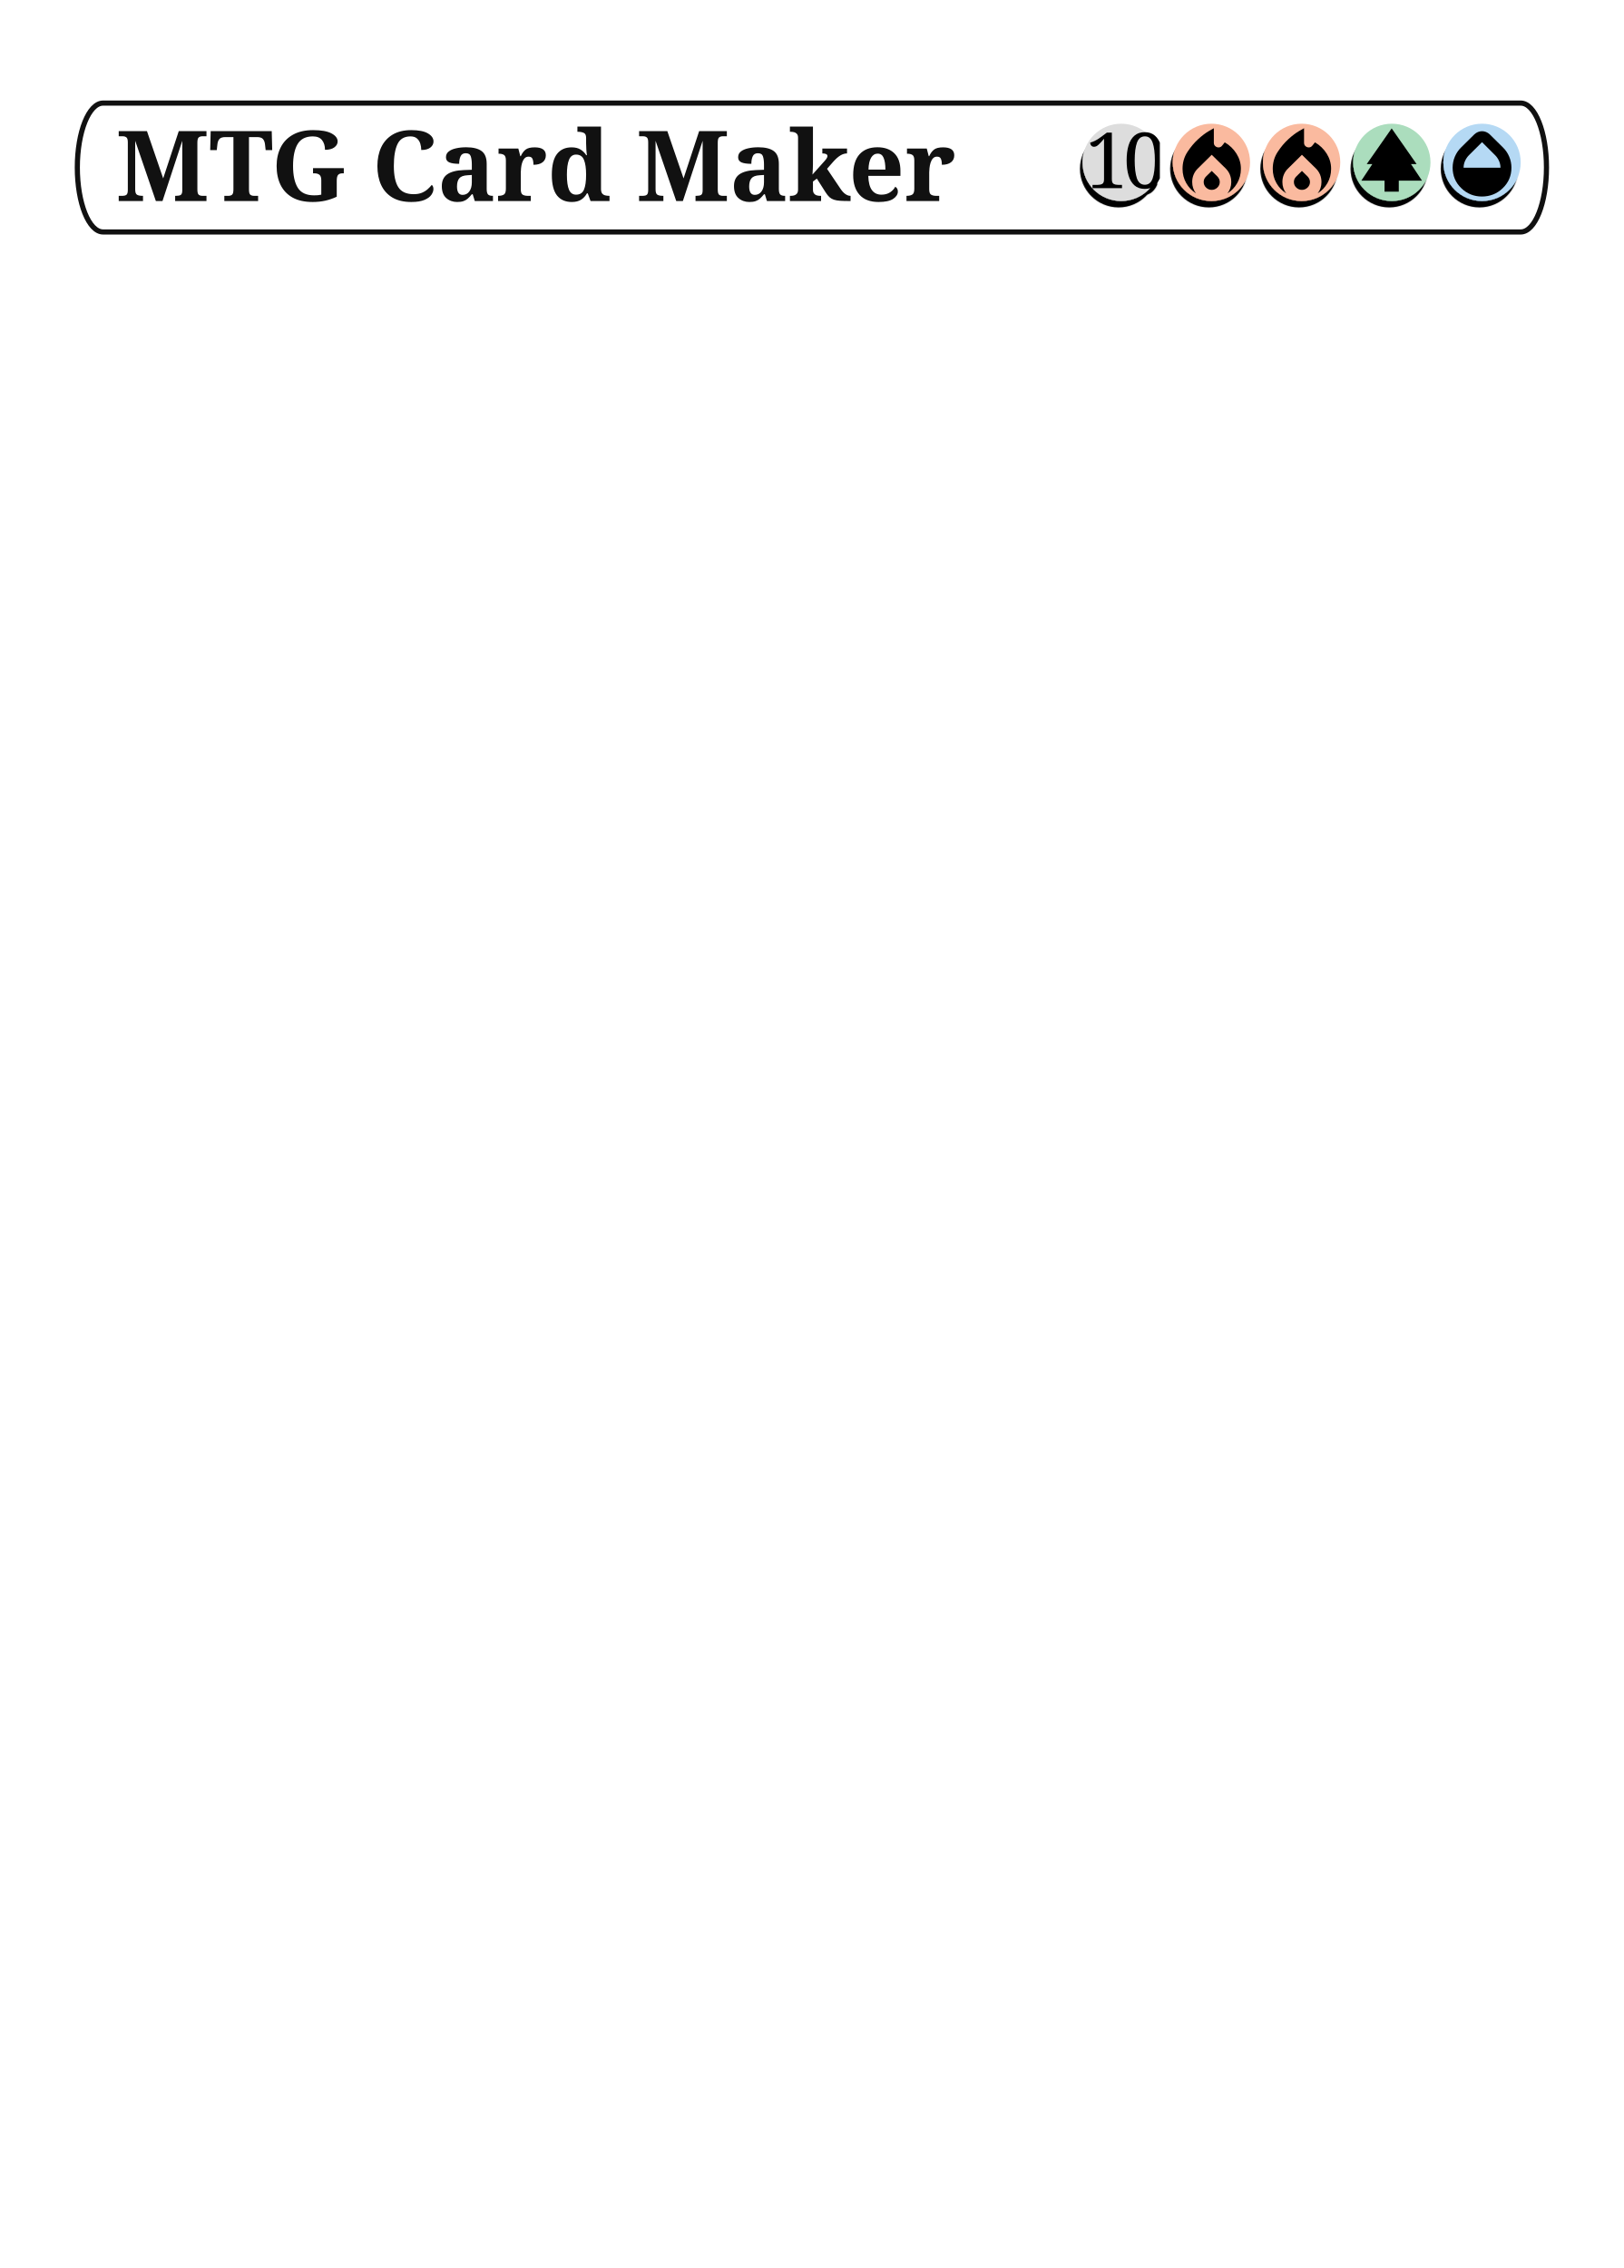
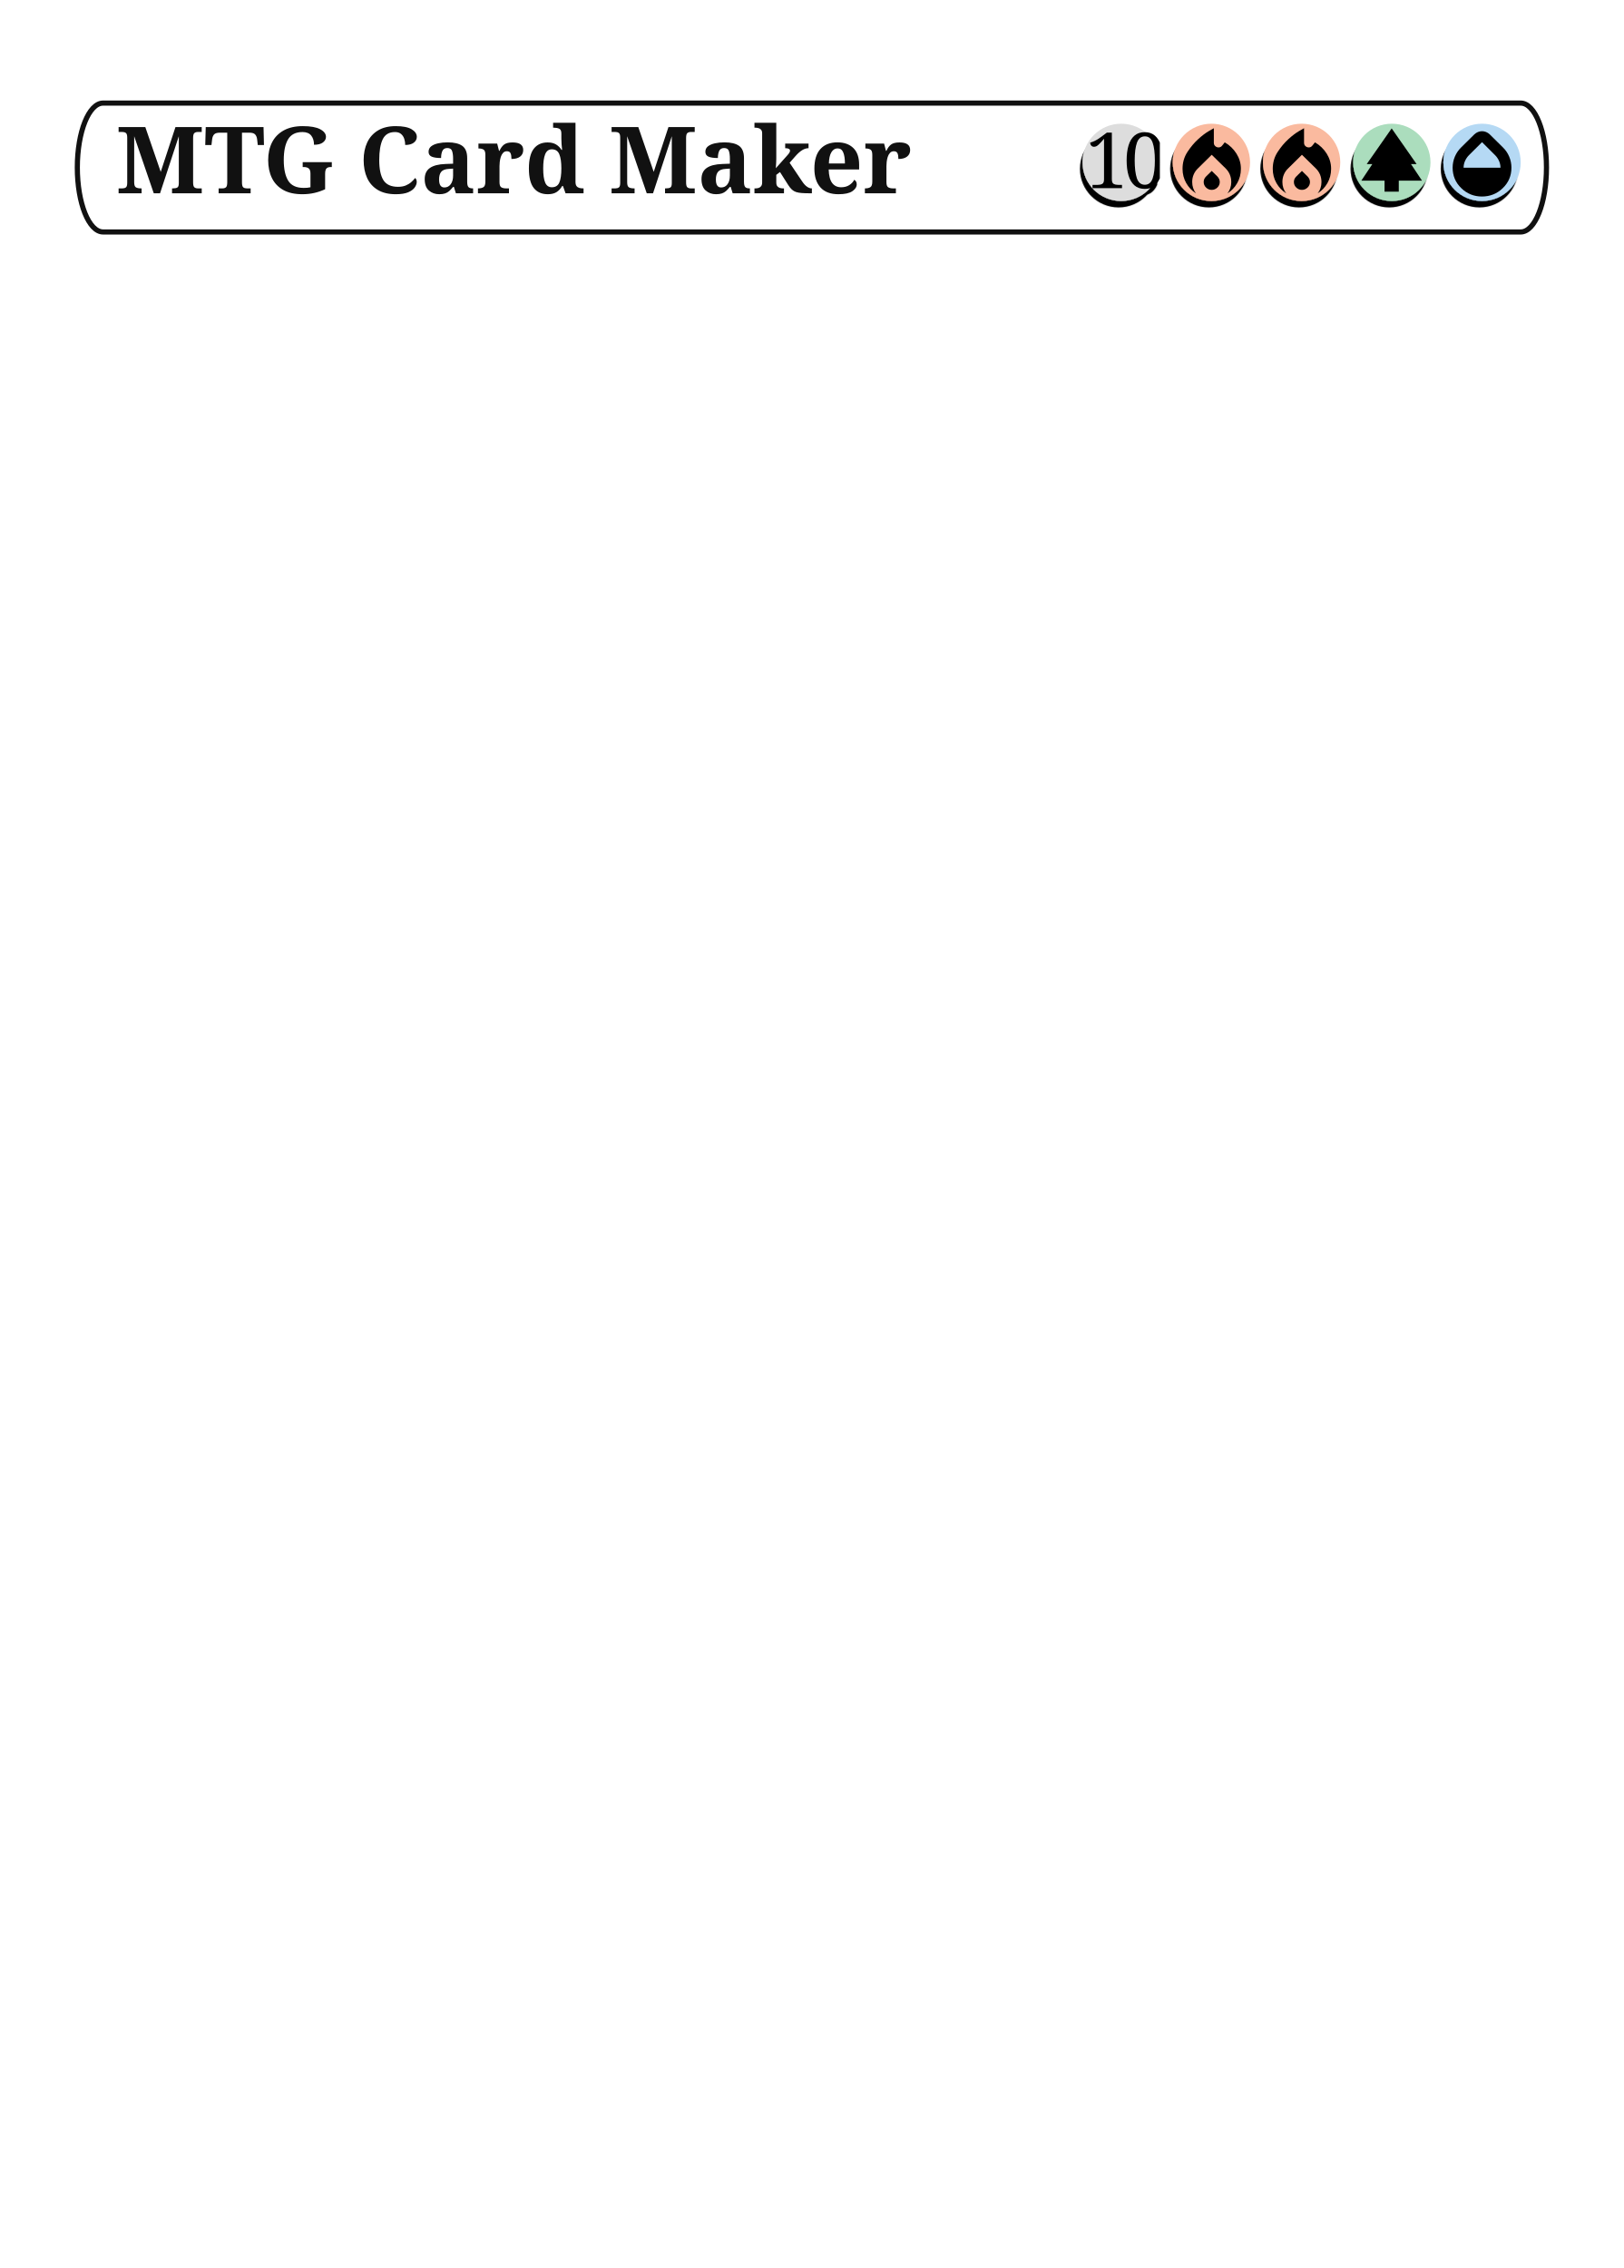
<svg xmlns="http://www.w3.org/2000/svg" width="630" height="880">
  <style>
@font-face {
  font-family: 'Goudy Mediaeval DemiBold';
  src: url('fonts/Goudy Mediaeval DemiBold.ttf') format('truetype');
  font-weight: normal;
  font-style: normal;
}
/* Font Classes */
.card-name {
  font-family: 'Goudy Mediaeval DemiBold', serif;
  font-weight: bold;
  font-style: normal;
}

.card-type {
  font-family: 'Goudy Mediaeval DemiBold', serif;
  font-weight: bold;
  font-style: normal;
}

.card-rules-text {
  font-family: serif;
  font-weight: normal;
  font-style: normal;
}

.card-flavor-text {
  font-family: serif;
  font-weight: normal;
  font-style: italic;
}

.card-power-toughness {
  font-family: serif;
  font-weight: bold;
  font-style: normal;
}

.card-copyright {
  font-family: sans-serif;
  font-weight: normal;
  font-style: normal;
}

.mana-cost-text {
  font-family: serif;
  font-weight: normal;
  font-style: normal;
}

.mana-cost-text-large {
  font-family: serif;
  font-weight: semibold;
  font-style: normal;
}

</style>
  <g>
    <rect x="30" y="40" width="570" height="50" fill="url(#colorless_name_gradient)" stroke="#111" stroke-width="2" rx="10" ry="25" mask="url(#)" />
-     <text x="45" y="78" fill="#111" font-size="38" class="card-name">
+     <text x="45" y="75" fill="#111" font-size="36" class="card-name">
MTG Card Maker
</text>
    <g transform="translate(435, 63)">
      <defs>
        <filter id="mana-cost-drop-shadow" x="-50%" y="-50%" width="200%" height="200%">
          <feDropShadow dx="-1" dy="2.5" stdDeviation="0" flood-color="black" />
        </filter>
      </defs>
      <g filter="url(#mana-cost-drop-shadow)">
        <g transform="translate(-15, -15)">
          <svg height="30px" viewBox="-15 -15 30 30" width="30px">
            <circle cx="0" cy="0" r="15" fill="#DDD" />
            <text x="-14" y="10" fill="#000" text-anchor="start" font-weight="normal" font-size="30" letter-spacing="-2" font-family="serif">10</text>
          </svg>
        </g>
        <g transform="translate(20, -15)">
          <svg height="30px" viewBox="0 -960 960 960" width="30px">
            <circle cx="50%" cy="-50%" r="480" fill="#FABA9F" />
            <g transform="translate(-20, 20) scale(1.05)">
              <path d="M135-399.89Q135-511 193-599.5q58-88.5 126.77-151.17 68.78-62.67 127-96L505-880v172q0 25.74 17.25 40.37Q539.49-653 560.78-653q11.22 0 22.23-4.7T603-674l31-39q87 51 139 134t52 178.52q0 92.88-43.5 169.18Q738-155 666-110q22.19-27.84 33.6-61.77Q711-205.71 711-243.5q0-47.5-16.98-88.49-16.99-41-50.56-73.9L480-566 318-406q-34 32-51.5 73.54-17.5 41.54-17.5 88.73 0 37.73 11.4 71.77Q271.81-137.93 294-110q-72-45-115.5-121.45Q135-307.89 135-399.89ZM480-375l67.67 66.42Q561-294 568-277.86q7 16.13 7 33.86 0 38.3-28.44 65.65Q518.11-151 479.76-151q-38.34 0-66.55-27.35Q385-205.7 385-244q0-19 6.93-34.83Q398.86-294.67 412-308l68-67Z" />
            </g>
          </svg>
        </g>
        <g transform="translate(55, -15)">
          <svg height="30px" viewBox="0 -960 960 960" width="30px">
            <circle cx="50%" cy="-50%" r="480" fill="#FABA9F" />
            <g transform="translate(-20, 20) scale(1.05)">
              <path d="M135-399.89Q135-511 193-599.5q58-88.5 126.77-151.17 68.78-62.67 127-96L505-880v172q0 25.74 17.25 40.37Q539.49-653 560.78-653q11.22 0 22.23-4.7T603-674l31-39q87 51 139 134t52 178.52q0 92.88-43.5 169.18Q738-155 666-110q22.19-27.84 33.6-61.77Q711-205.71 711-243.5q0-47.5-16.98-88.49-16.99-41-50.56-73.9L480-566 318-406q-34 32-51.5 73.54-17.5 41.54-17.5 88.73 0 37.73 11.4 71.77Q271.81-137.93 294-110q-72-45-115.5-121.45Q135-307.89 135-399.89ZM480-375l67.67 66.42Q561-294 568-277.86q7 16.13 7 33.86 0 38.3-28.44 65.65Q518.11-151 479.76-151q-38.34 0-66.55-27.35Q385-205.7 385-244q0-19 6.93-34.83Q398.86-294.67 412-308l68-67Z" />
            </g>
          </svg>
        </g>
        <g transform="translate(90, -15)">
          <svg height="30px" viewBox="0 -960 960 960" width="30px">
            <circle cx="50%" cy="-50%" r="480" fill="#ABDDBD" />
            <g transform="translate(70, -90) scale(0.85)">
              <path d="M584-31H376v-161H37l161-242h-82l364-521 364 521h-82l161 242H584v161Z" />
            </g>
          </svg>
        </g>
        <g transform="translate(125, -15)">
          <svg height="30px" viewBox="0 -960 960 960" width="30px">
            <circle cx="50%" cy="-50%" r="480" fill="#B5D9F4" />
            <g>
              <path d="M479-56q-150 0-257-104T115-414q0-71.79 28-137.89Q171-618 223-668l162-160q20-19 44.74-29 24.74-10 50.26-10t50.26 10Q555-847 575-828l162 160q52 50 80 116.11 28 66.1 28 137.89 0 150-107.5 254T479-56ZM251-414h458q0-44-18.5-85t-49.67-71.56L480-731 319.17-570.56Q288-540 269.5-498.93 251-457.86 251-414Z" />
            </g>
          </svg>
        </g>
      </g>
    </g>
  </g>
</svg>
